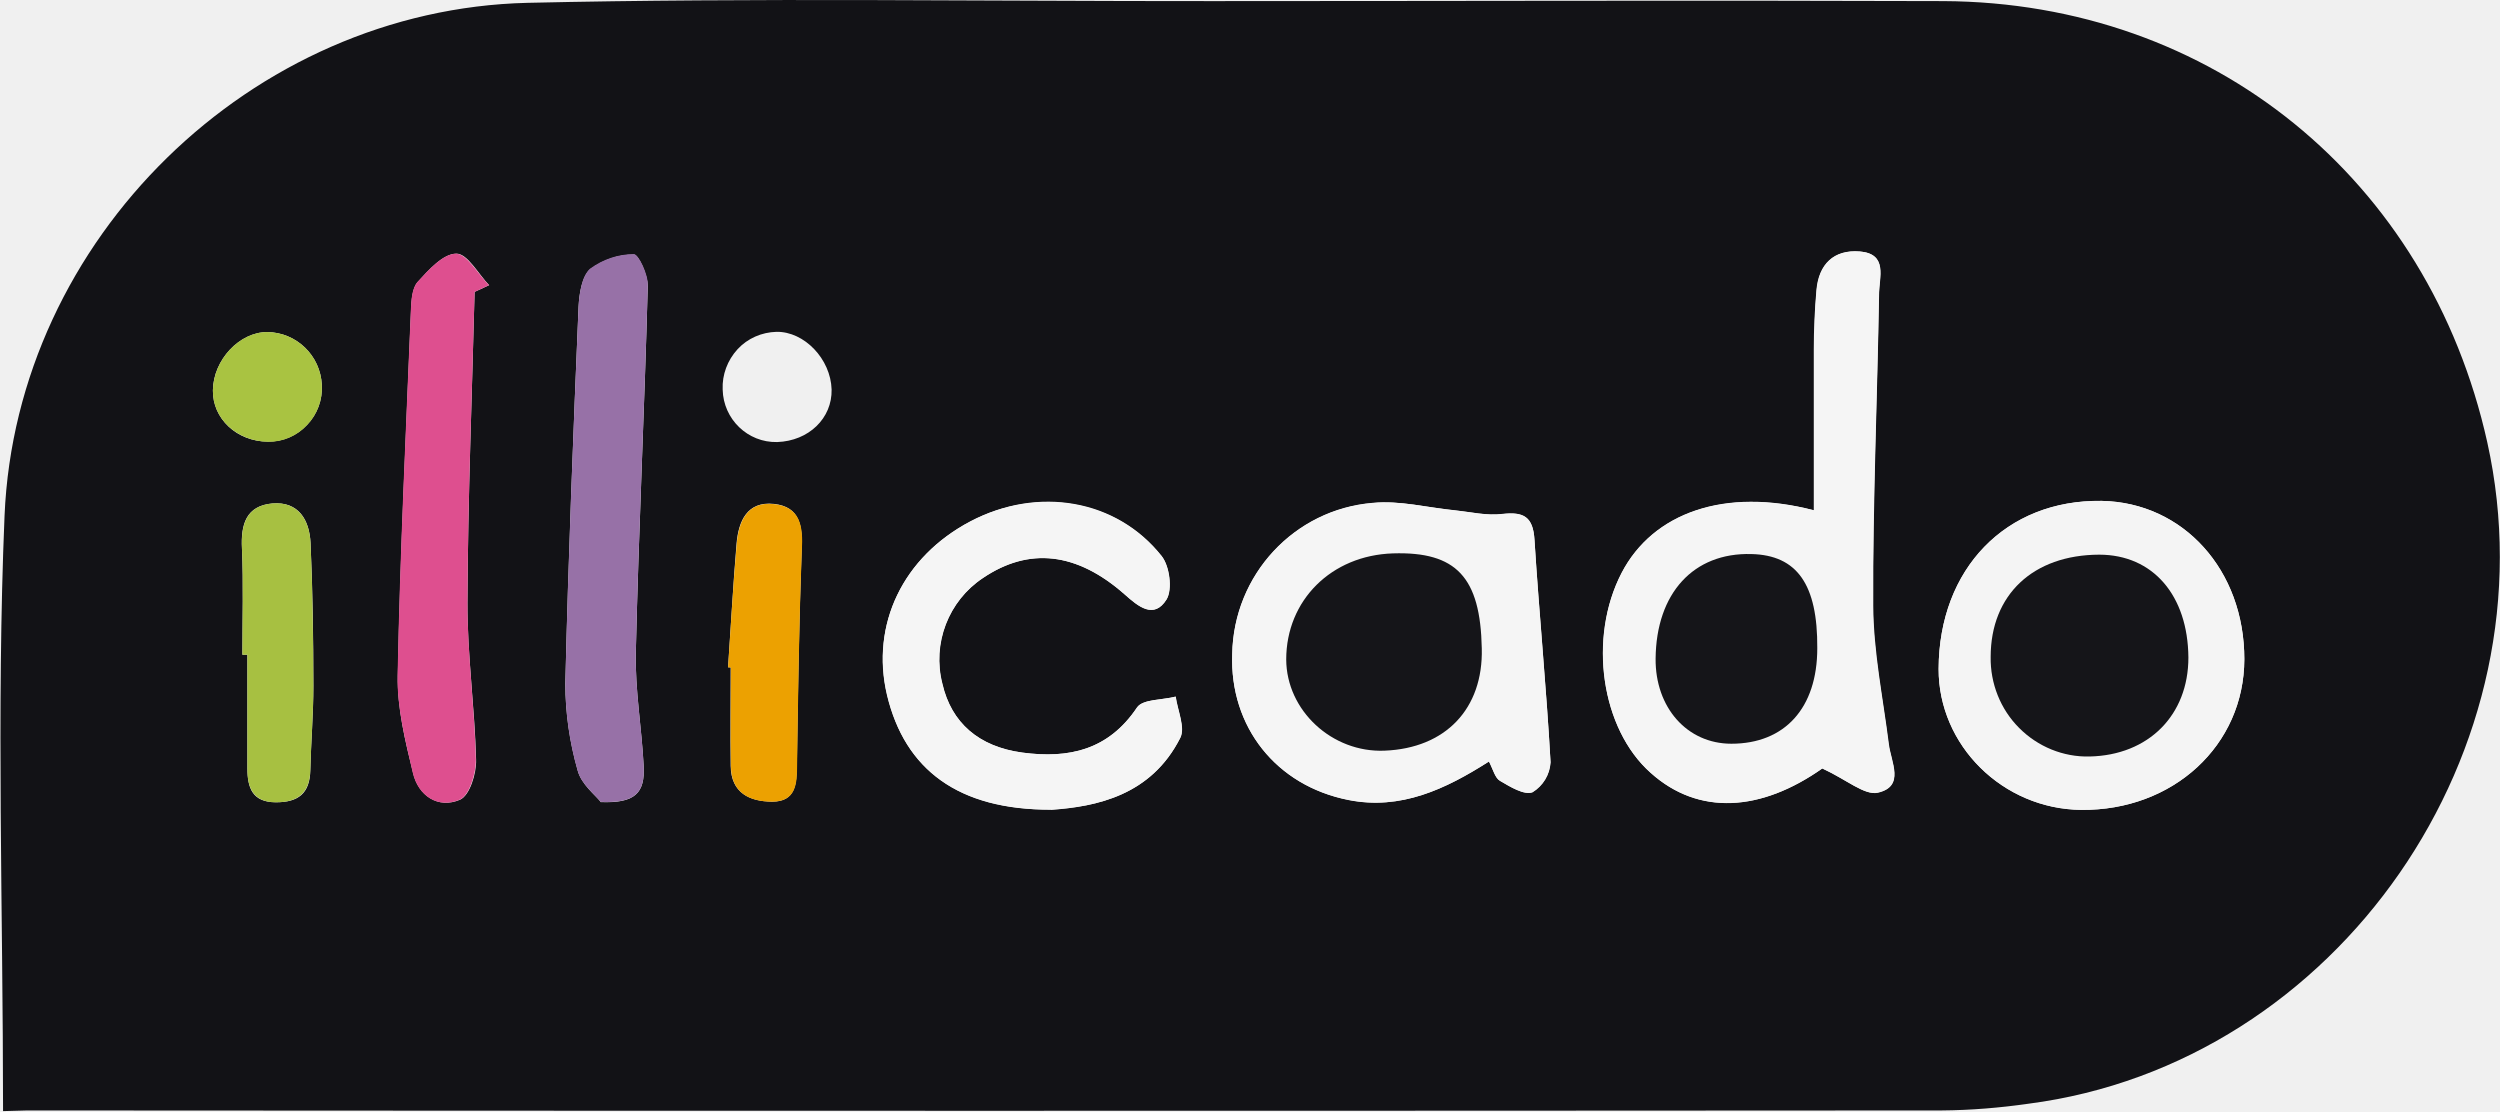
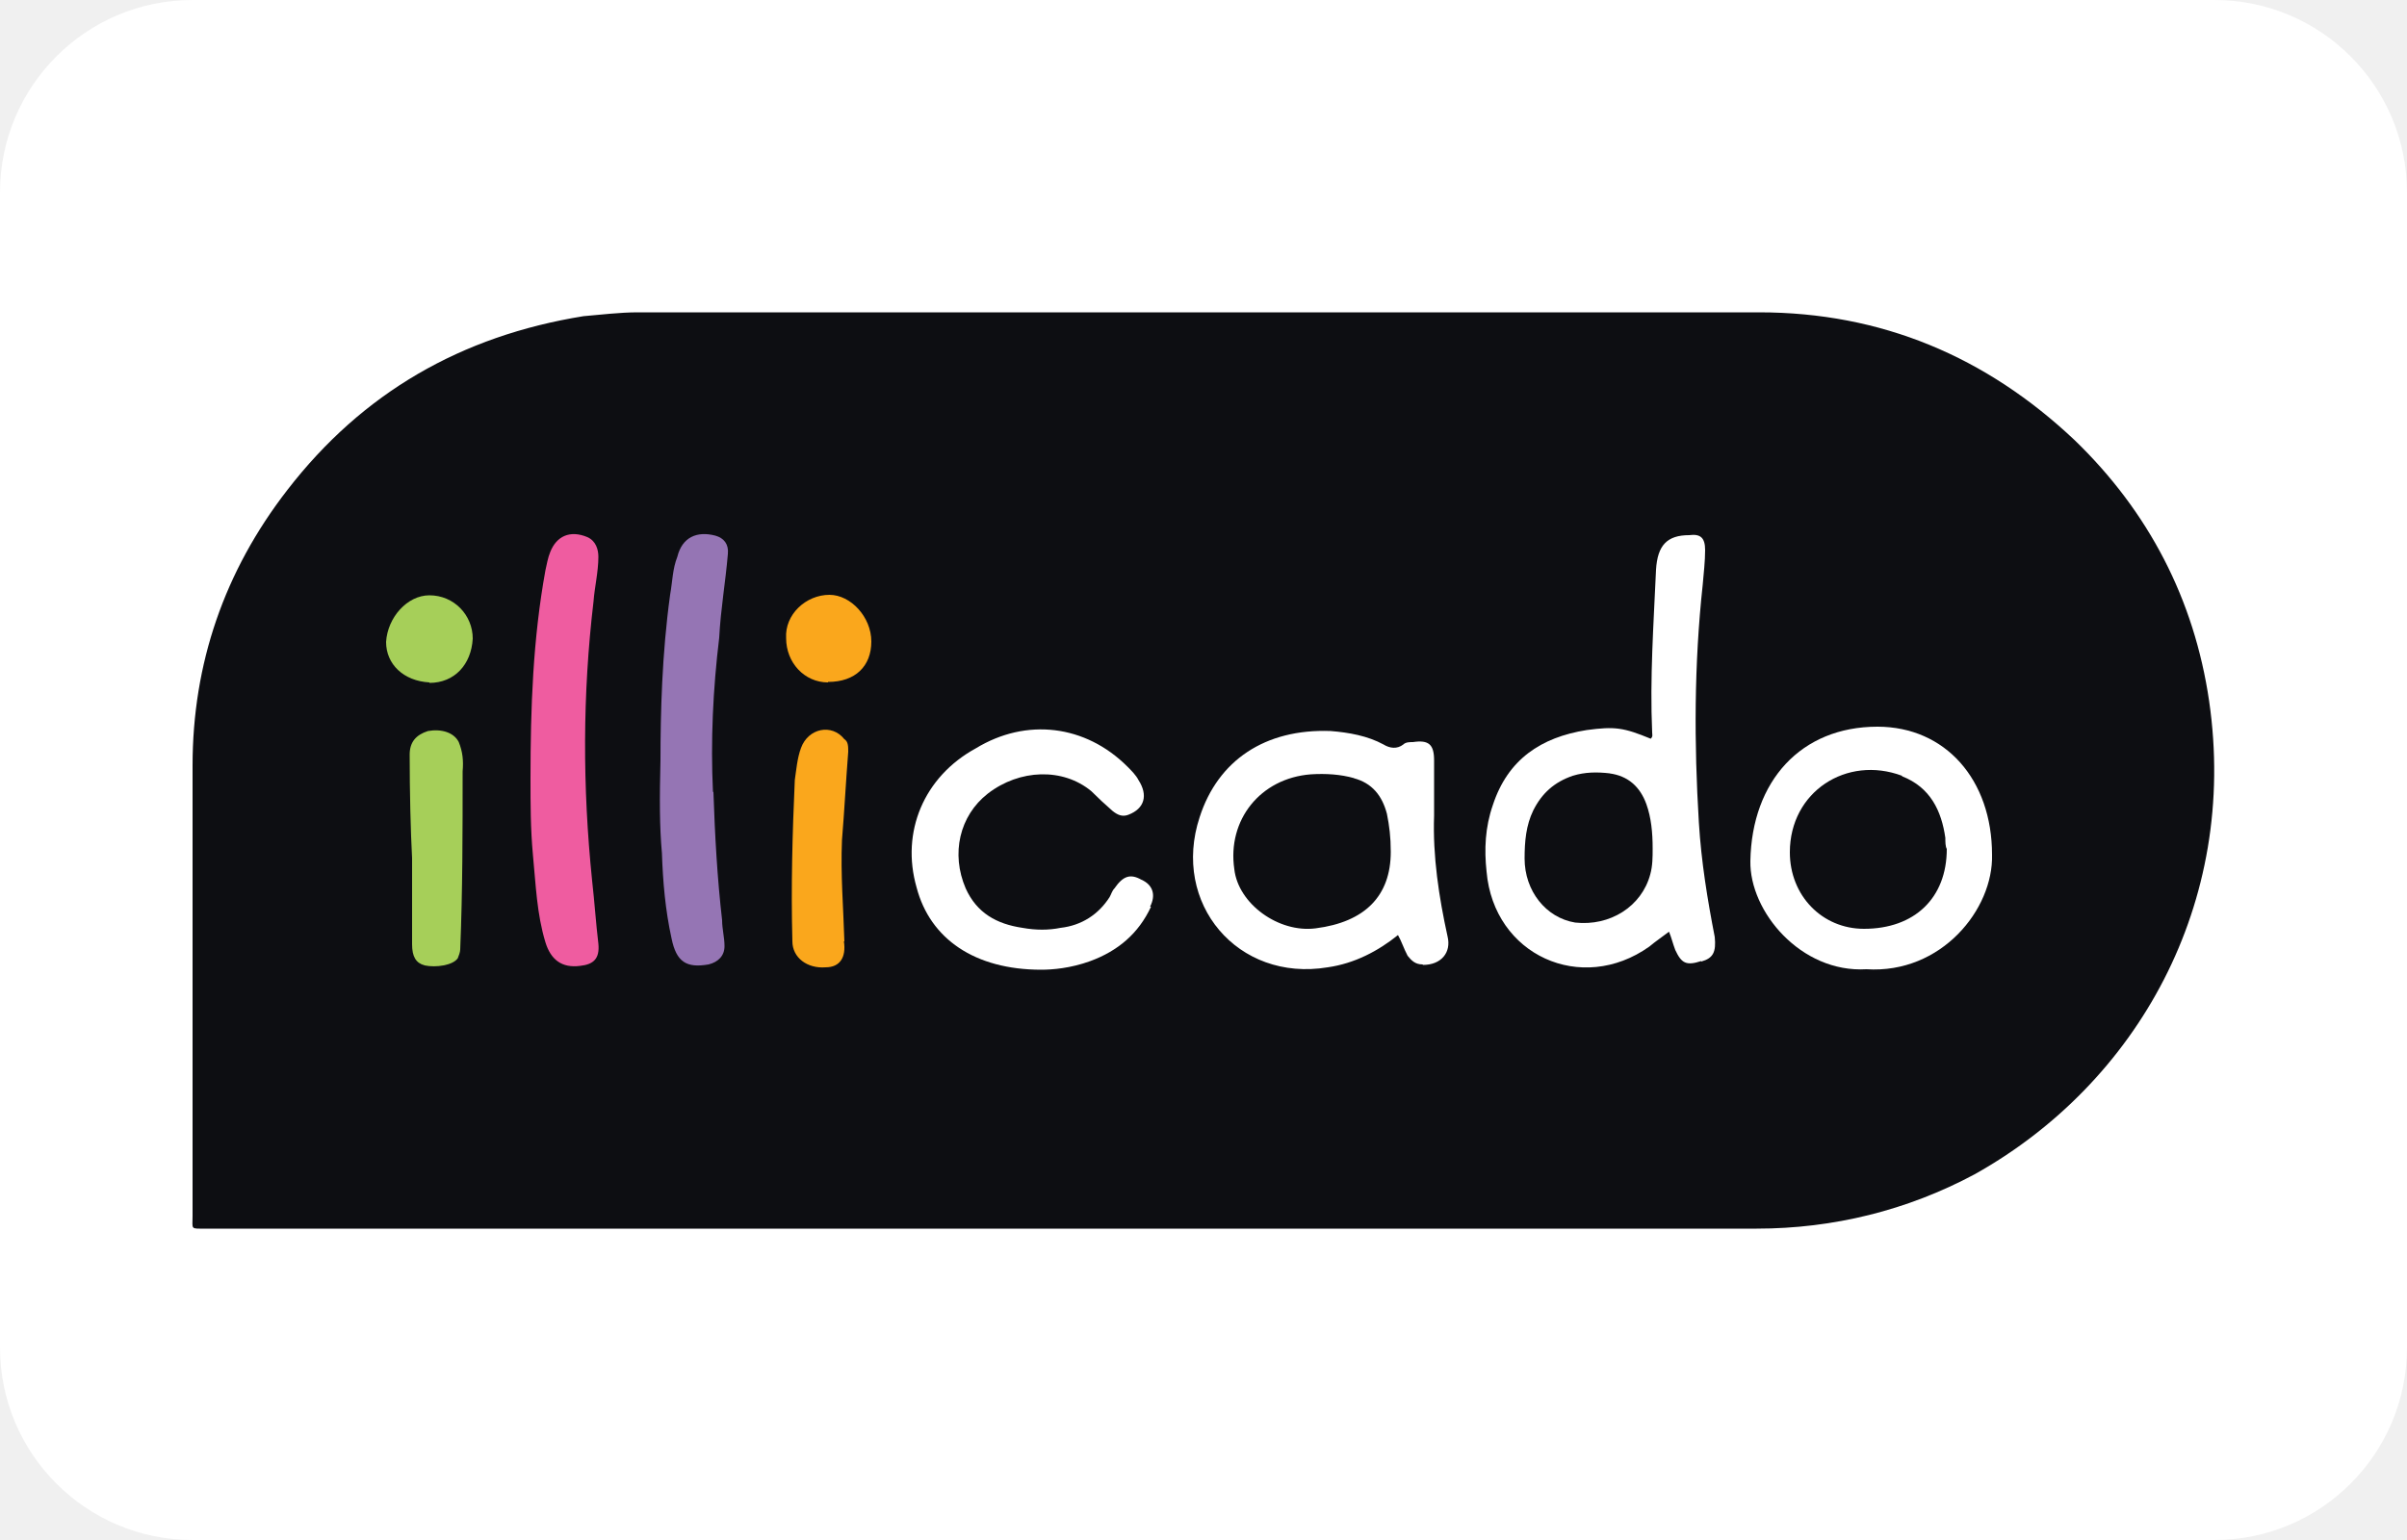
- <svg xmlns="http://www.w3.org/2000/svg" width="45px" height="20px" viewBox="0 0 45 20" version="1.1">
-   <g id="surface1">
-     <path style=" stroke:none;fill-rule:nonzero;fill:rgb(7.059%,7.059%,8.627%);fill-opacity:1;" d="M 0.055 20 C 0.055 16.379 -0.066 12.824 0.082 9.281 C 0.293 4.297 4.531 0.168 9.496 0.051 C 13.598 -0.043 17.703 0.023 21.816 0.02 C 26.203 0.02 30.598 0.004 34.98 0.02 C 39.816 0.043 43.715 3.223 44.77 7.957 C 46 13.488 42.086 19.145 36.512 19.867 C 35.996 19.941 35.473 19.984 34.949 19.988 C 23.465 19.996 11.98 19.996 0.492 19.988 Z M 32.801 13.832 C 33.242 14.035 33.559 14.32 33.801 14.27 C 34.297 14.156 34.039 13.719 34 13.391 C 33.895 12.562 33.723 11.73 33.719 10.902 C 33.711 9.035 33.793 7.164 33.824 5.297 C 33.824 4.996 33.992 4.57 33.477 4.527 C 33.012 4.492 32.738 4.758 32.699 5.23 C 32.668 5.578 32.66 5.934 32.656 6.289 C 32.656 7.242 32.656 8.195 32.656 9.188 C 31.051 8.77 29.758 9.23 29.191 10.312 C 28.582 11.484 28.82 13.121 29.715 13.914 C 30.578 14.688 31.699 14.609 32.801 13.832 Z M 26.801 13.707 C 26.875 13.848 26.91 14.004 27 14.055 C 27.184 14.164 27.438 14.32 27.586 14.262 C 27.777 14.145 27.898 13.945 27.91 13.723 C 27.836 12.387 27.707 11.055 27.621 9.723 C 27.598 9.301 27.426 9.211 27.043 9.254 C 26.766 9.289 26.473 9.215 26.188 9.188 C 25.695 9.137 25.191 9.004 24.711 9.055 C 23.297 9.172 22.207 10.348 22.18 11.777 C 22.133 13.082 22.969 14.145 24.277 14.402 C 25.211 14.586 26.02 14.207 26.801 13.707 Z M 37.461 14.578 C 39.117 14.594 40.395 13.418 40.398 11.867 C 40.398 10.262 39.301 9.043 37.828 9.016 C 36.109 8.988 34.902 10.234 34.895 12.039 C 34.891 13.418 36.051 14.562 37.461 14.578 Z M 18.918 14.578 C 19.734 14.52 20.719 14.32 21.242 13.285 C 21.336 13.098 21.195 12.789 21.16 12.539 C 20.922 12.602 20.57 12.582 20.465 12.734 C 19.949 13.504 19.234 13.66 18.402 13.547 C 17.613 13.441 17.125 13.008 16.961 12.312 C 16.773 11.582 17.07 10.816 17.691 10.406 C 18.52 9.844 19.379 9.938 20.242 10.699 C 20.484 10.914 20.766 11.156 20.996 10.789 C 21.105 10.609 21.051 10.188 20.906 10.008 C 20.098 8.992 18.668 8.754 17.465 9.387 C 16.266 10.016 15.664 11.238 15.965 12.512 C 16.289 13.855 17.25 14.582 18.918 14.574 Z M 10.812 14.438 C 11.43 14.461 11.613 14.277 11.586 13.785 C 11.551 13.105 11.43 12.422 11.445 11.742 C 11.496 9.543 11.602 7.348 11.66 5.148 C 11.66 4.953 11.492 4.578 11.41 4.582 C 11.125 4.582 10.852 4.676 10.621 4.848 C 10.473 4.98 10.426 5.289 10.414 5.523 C 10.32 7.781 10.23 10.047 10.176 12.305 C 10.176 12.836 10.254 13.359 10.398 13.867 C 10.465 14.121 10.719 14.312 10.812 14.434 Z M 8.543 5.254 L 8.805 5.133 C 8.609 4.93 8.414 4.562 8.215 4.566 C 7.977 4.566 7.715 4.859 7.52 5.074 C 7.418 5.188 7.406 5.406 7.398 5.578 C 7.309 7.773 7.203 9.965 7.16 12.16 C 7.148 12.742 7.293 13.336 7.434 13.91 C 7.531 14.328 7.891 14.562 8.281 14.395 C 8.453 14.32 8.578 13.926 8.57 13.676 C 8.547 12.734 8.41 11.789 8.414 10.852 C 8.422 8.984 8.496 7.117 8.543 5.254 Z M 4.363 11.785 L 4.453 11.785 C 4.453 12.469 4.453 13.148 4.453 13.832 C 4.453 14.188 4.547 14.438 4.957 14.441 C 5.367 14.445 5.578 14.285 5.586 13.863 C 5.598 13.359 5.641 12.852 5.641 12.348 C 5.641 11.488 5.629 10.625 5.59 9.773 C 5.57 9.363 5.379 9.023 4.902 9.062 C 4.43 9.105 4.332 9.438 4.355 9.871 C 4.383 10.508 4.363 11.148 4.363 11.785 Z M 13.105 12.012 L 13.152 12.012 C 13.152 12.605 13.145 13.203 13.152 13.789 C 13.16 14.273 13.492 14.426 13.898 14.43 C 14.324 14.43 14.34 14.109 14.344 13.777 C 14.363 12.484 14.383 11.191 14.43 9.898 C 14.449 9.477 14.406 9.121 13.93 9.07 C 13.449 9.02 13.293 9.379 13.258 9.781 C 13.195 10.527 13.156 11.27 13.105 12.012 Z M 4.812 5.977 C 4.312 5.977 3.84 6.477 3.832 7.023 C 3.824 7.535 4.262 7.949 4.824 7.949 C 5.09 7.953 5.344 7.844 5.527 7.648 C 5.711 7.457 5.809 7.195 5.793 6.926 C 5.766 6.398 5.336 5.984 4.812 5.977 Z M 14.969 7.012 C 14.953 6.461 14.477 5.965 13.977 5.973 C 13.711 5.98 13.457 6.09 13.277 6.285 C 13.094 6.484 12.996 6.746 13.008 7.012 C 13.02 7.547 13.461 7.969 13.988 7.957 C 14.559 7.938 14.98 7.527 14.969 7.012 Z M 14.969 7.012 " />
-     <path style=" stroke:none;fill-rule:nonzero;fill:rgb(96.078%,96.078%,96.078%);fill-opacity:1;" d="M 32.801 13.832 C 31.699 14.609 30.574 14.684 29.711 13.91 C 28.816 13.117 28.582 11.48 29.188 10.312 C 29.75 9.227 31.047 8.766 32.648 9.184 C 32.648 8.191 32.648 7.238 32.648 6.285 C 32.648 5.934 32.664 5.578 32.695 5.227 C 32.734 4.754 33.008 4.488 33.473 4.527 C 33.984 4.566 33.824 4.996 33.82 5.293 C 33.789 7.164 33.707 9.031 33.711 10.898 C 33.711 11.73 33.891 12.559 33.992 13.387 C 34.035 13.719 34.293 14.156 33.797 14.266 C 33.562 14.32 33.242 14.035 32.801 13.832 Z M 32.711 11.668 C 32.711 10.52 32.348 9.992 31.523 9.969 C 30.484 9.945 29.82 10.676 29.801 11.855 C 29.793 12.734 30.367 13.383 31.164 13.387 C 32.121 13.391 32.707 12.746 32.711 11.668 Z M 32.711 11.668 " />
-     <path style=" stroke:none;fill-rule:nonzero;fill:rgb(96.078%,96.078%,96.078%);fill-opacity:1;" d="M 26.801 13.707 C 26.016 14.207 25.211 14.586 24.273 14.398 C 22.965 14.141 22.133 13.074 22.18 11.77 C 22.203 10.344 23.297 9.168 24.707 9.051 C 25.191 9.004 25.691 9.137 26.184 9.184 C 26.469 9.215 26.762 9.285 27.039 9.25 C 27.426 9.207 27.594 9.297 27.621 9.719 C 27.703 11.055 27.836 12.387 27.91 13.719 C 27.895 13.941 27.773 14.141 27.586 14.258 C 27.434 14.316 27.18 14.16 27 14.055 C 26.91 14.004 26.875 13.848 26.801 13.707 Z M 26.672 11.672 C 26.645 10.387 26.211 9.922 25.07 9.953 C 23.961 9.988 23.152 10.797 23.152 11.867 C 23.152 12.781 23.973 13.543 24.918 13.504 C 26.02 13.469 26.699 12.758 26.672 11.672 Z M 26.672 11.672 " />
-     <path style=" stroke:none;fill-rule:nonzero;fill:rgb(95.686%,95.686%,95.686%);fill-opacity:1;" d="M 37.461 14.578 C 36.047 14.562 34.891 13.418 34.895 12.039 C 34.902 10.234 36.109 8.996 37.828 9.016 C 39.301 9.043 40.402 10.262 40.398 11.867 C 40.395 13.418 39.117 14.594 37.461 14.578 Z M 39.391 11.836 C 39.383 10.711 38.754 9.984 37.785 9.984 C 36.598 9.984 35.84 10.703 35.832 11.82 C 35.824 12.301 36.008 12.762 36.344 13.102 C 36.68 13.441 37.141 13.625 37.613 13.617 C 38.672 13.594 39.395 12.871 39.391 11.836 Z M 39.391 11.836 " />
-     <path style=" stroke:none;fill-rule:nonzero;fill:rgb(96.078%,96.078%,96.078%);fill-opacity:1;" d="M 18.918 14.574 C 17.25 14.574 16.289 13.855 15.969 12.512 C 15.668 11.238 16.25 10.027 17.469 9.383 C 18.691 8.742 20.102 8.988 20.91 10.008 C 21.055 10.188 21.109 10.609 21 10.789 C 20.773 11.156 20.488 10.914 20.246 10.699 C 19.383 9.938 18.523 9.844 17.695 10.402 C 17.074 10.816 16.777 11.582 16.965 12.309 C 17.125 13.008 17.617 13.441 18.406 13.547 C 19.238 13.656 19.953 13.504 20.469 12.734 C 20.574 12.582 20.926 12.602 21.164 12.539 C 21.199 12.789 21.34 13.098 21.246 13.281 C 20.719 14.32 19.734 14.52 18.918 14.574 Z M 18.918 14.574 " />
-     <path style=" stroke:none;fill-rule:nonzero;fill:rgb(59.216%,44.314%,65.49%);fill-opacity:1;" d="M 10.812 14.434 C 10.719 14.312 10.465 14.121 10.398 13.875 C 10.25 13.363 10.176 12.836 10.176 12.305 C 10.227 10.039 10.32 7.777 10.414 5.516 C 10.426 5.281 10.473 4.969 10.621 4.836 C 10.852 4.668 11.125 4.574 11.41 4.574 C 11.492 4.574 11.672 4.941 11.66 5.141 C 11.602 7.34 11.496 9.535 11.445 11.734 C 11.43 12.414 11.551 13.094 11.586 13.777 C 11.613 14.277 11.43 14.461 10.812 14.434 Z M 10.812 14.434 " />
-     <path style=" stroke:none;fill-rule:nonzero;fill:rgb(87.059%,30.98%,56.078%);fill-opacity:1;" d="M 8.543 5.254 C 8.496 7.117 8.422 8.984 8.414 10.848 C 8.414 11.789 8.543 12.734 8.566 13.676 C 8.566 13.926 8.449 14.32 8.273 14.395 C 7.883 14.562 7.527 14.328 7.43 13.91 C 7.297 13.336 7.145 12.742 7.156 12.16 C 7.199 9.965 7.305 7.773 7.395 5.578 C 7.402 5.406 7.414 5.188 7.516 5.074 C 7.711 4.859 7.973 4.57 8.207 4.566 C 8.402 4.566 8.602 4.93 8.801 5.133 Z M 8.543 5.254 " />
-     <path style=" stroke:none;fill-rule:nonzero;fill:rgb(65.49%,75.294%,25.49%);fill-opacity:1;" d="M 4.363 11.785 C 4.363 11.148 4.383 10.508 4.355 9.871 C 4.336 9.438 4.434 9.105 4.902 9.062 C 5.371 9.023 5.57 9.363 5.59 9.773 C 5.629 10.629 5.637 11.492 5.641 12.348 C 5.641 12.852 5.598 13.359 5.586 13.863 C 5.574 14.285 5.348 14.445 4.957 14.441 C 4.566 14.438 4.449 14.188 4.453 13.832 C 4.453 13.148 4.453 12.469 4.453 11.785 Z M 4.363 11.785 " />
-     <path style=" stroke:none;fill-rule:nonzero;fill:rgb(92.549%,63.137%,0.392%);fill-opacity:1;" d="M 13.105 12.012 C 13.156 11.27 13.195 10.527 13.262 9.785 C 13.297 9.387 13.449 9.02 13.93 9.074 C 14.414 9.125 14.457 9.48 14.434 9.902 C 14.383 11.195 14.367 12.488 14.348 13.781 C 14.348 14.109 14.328 14.43 13.898 14.43 C 13.496 14.43 13.164 14.277 13.156 13.793 C 13.145 13.199 13.156 12.602 13.156 12.016 Z M 13.105 12.012 " />
-     <path style=" stroke:none;fill-rule:nonzero;fill:rgb(66.275%,76.471%,25.49%);fill-opacity:1;" d="M 4.812 5.977 C 5.34 5.984 5.77 6.402 5.793 6.93 C 5.809 7.199 5.711 7.461 5.527 7.652 C 5.344 7.848 5.09 7.957 4.824 7.953 C 4.262 7.941 3.824 7.535 3.832 7.027 C 3.84 6.477 4.312 5.973 4.812 5.977 Z M 4.812 5.977 " />
-     <path style=" stroke:none;fill-rule:nonzero;fill:rgb(8.235%,8.235%,9.804%);fill-opacity:1;" d="M 32.711 11.668 C 32.711 12.746 32.125 13.387 31.164 13.387 C 30.367 13.387 29.793 12.734 29.801 11.855 C 29.812 10.676 30.484 9.945 31.523 9.973 C 32.348 9.992 32.719 10.52 32.711 11.668 Z M 32.711 11.668 " />
-     <path style=" stroke:none;fill-rule:nonzero;fill:rgb(8.235%,8.235%,9.804%);fill-opacity:1;" d="M 26.672 11.672 C 26.699 12.758 26.02 13.469 24.922 13.512 C 23.977 13.551 23.156 12.789 23.152 11.871 C 23.152 10.805 23.965 9.996 25.074 9.961 C 26.211 9.926 26.648 10.387 26.672 11.672 Z M 26.672 11.672 " />
-     <path style=" stroke:none;fill-rule:nonzero;fill:rgb(8.235%,8.235%,9.804%);fill-opacity:1;" d="M 39.391 11.836 C 39.391 12.871 38.676 13.594 37.613 13.617 C 37.141 13.629 36.68 13.441 36.344 13.102 C 36.008 12.766 35.824 12.301 35.832 11.824 C 35.832 10.703 36.598 9.988 37.785 9.984 C 38.754 9.984 39.383 10.719 39.391 11.836 Z M 39.391 11.836 " />
+ <svg xmlns="http://www.w3.org/2000/svg" viewBox="0 0 50 32" height="20px">
+   <defs>
+     <style>
+       .cls-1 {
+         fill: #faa71c;
+       }
+ 
+       .cls-2 {
+         fill: #fff;
+       }
+ 
+       .cls-3 {
+         fill: #ef5ca0;
+       }
+ 
+       .cls-4 {
+         fill: #a6cf59;
+       }
+ 
+       .cls-5 {
+         fill: #0d0e12;
+       }
+ 
+       .cls-6 {
+         fill: #9575b4;
+       }
+     </style>
+   </defs>
+   <g id="BG">
+     <rect class="cls-2" y="0" width="50" height="32" rx="4" ry="4" />
+   </g>
+   <g id="LOGOS">
+     <g>
+       <path class="cls-5" d="m28.19,16.15c-.28-.08-.59-.1-.9-.08-1.05.08-1.74.95-1.59,1.97.08.72.92,1.33,1.69,1.23,1.02-.13,1.56-.67,1.56-1.59,0-.31-.03-.54-.08-.79-.1-.38-.31-.64-.69-.74Z" />
+       <path class="cls-5" d="m33.49,16.05c-.26-.03-.51-.03-.77.05-.38.13-.64.36-.82.72-.15.31-.18.64-.18,1,0,.67.44,1.23,1.05,1.33.72.08,1.38-.33,1.56-1,.05-.18.05-.36.05-.54,0-.33-.03-.64-.13-.92-.13-.36-.38-.59-.77-.64Z" />
+       <path class="cls-5" d="m39.56,16.1c-1.15-.44-2.33.33-2.33,1.59,0,.9.67,1.59,1.54,1.59,1.05,0,1.72-.64,1.72-1.66-.03-.05-.03-.15-.03-.23-.08-.56-.31-1.05-.9-1.28Z" />
+       <path class="cls-5" d="m45.89,14.57c-.31-2.12-1.26-3.94-2.79-5.42-1.84-1.74-4.02-2.66-6.56-2.66H13.25c-.38,0-.77.05-1.13.08-2.54.41-4.59,1.59-6.15,3.61-1.31,1.69-1.97,3.61-1.97,5.73v9.36c0,.28-.05.26.26.26h32.23c1.59,0,3.13-.38,4.53-1.13,3.38-1.89,5.48-5.63,4.87-9.83Z" />
+       <path class="cls-3" d="m12.05,20.07c-.38.05-.61-.13-.72-.49-.18-.59-.2-1.2-.26-1.82-.05-.54-.05-1.05-.05-1.59,0-1.46.05-2.89.31-4.32.03-.13.05-.26.1-.38.13-.33.41-.46.77-.31.18.08.23.26.23.41,0,.31-.08.64-.1.92-.23,1.94-.23,3.86-.03,5.81.05.44.08.9.13,1.31.03.31-.1.43-.38.46Z" />
+       <path class="cls-4" d="m9.61,16.05c0,1.23,0,2.46-.05,3.68,0,.05-.03.13-.05.18-.1.15-.46.2-.69.15-.18-.05-.26-.18-.26-.44v-1.79c-.03-.56-.05-1.36-.05-2.15,0-.26.13-.41.38-.49.28-.05.54.03.64.23.08.2.1.38.08.61Z" />
+       <path class="cls-4" d="m8.92,14.18c-.54-.03-.9-.38-.9-.84.03-.51.44-.97.9-.97.51,0,.9.41.9.9-.03.54-.38.92-.9.92Z" />
+       <path class="cls-6" d="m14.82,16.46c.03.9.08,1.79.18,2.66,0,.18.05.36.05.54,0,.2-.13.33-.33.38-.46.08-.67-.05-.77-.54-.13-.59-.18-1.18-.2-1.77-.05-.56-.05-1.13-.03-1.94,0-.97.03-2.2.2-3.43.05-.28.05-.54.15-.79.1-.41.41-.54.79-.44.18.05.28.18.26.38-.05.59-.15,1.15-.18,1.74-.13,1.07-.18,2.15-.13,3.2Z" />
+       <path class="cls-1" d="m17.53,19.56c.05.33-.08.54-.38.54-.38.03-.69-.2-.69-.54-.03-1.13,0-2.23.05-3.35.03-.2.05-.46.13-.67.15-.41.64-.51.9-.18.08.05.08.15.08.26-.05.64-.08,1.23-.13,1.84-.03.72.03,1.41.05,2.1Z" />
+       <path class="cls-1" d="m17.2,14.18c-.49,0-.87-.41-.87-.92-.03-.49.41-.9.9-.9.44,0,.87.46.87.97s-.33.84-.9.84Z" />
+       <path class="cls-2" d="m23.91,18.84c-.26.56-.69.92-1.26,1.13-.41.15-.79.18-1.02.18-1.38,0-2.31-.64-2.59-1.71-.33-1.15.15-2.3,1.23-2.89,1.05-.64,2.28-.49,3.15.38.08.08.18.18.23.28.2.31.13.59-.21.72-.13.05-.23,0-.33-.08-.15-.13-.31-.28-.44-.41-.59-.49-1.49-.46-2.15.05-.59.46-.77,1.25-.46,1.97.23.51.64.74,1.18.82.28.05.54.05.79,0,.44-.05.79-.28,1.02-.64.03-.05.05-.13.1-.18.18-.26.33-.31.56-.18.23.1.31.31.18.56Z" />
+       <path class="cls-2" d="m29.55,20.04c-.15,0-.23-.08-.31-.18-.08-.15-.13-.31-.2-.43-.41.33-.9.59-1.46.67-1.87.31-3.25-1.33-2.66-3.12.38-1.18,1.36-1.84,2.72-1.79.38.03.77.1,1.1.28.13.08.28.1.41,0,.05-.05.13-.05.2-.05.33-.05.44.05.44.38v1.15c-.03.84.1,1.69.28,2.51.08.33-.13.59-.51.59Z" />
+       <path class="cls-2" d="m35.34,19.97c-.31.1-.41.05-.54-.23-.05-.13-.08-.26-.13-.38-.13.1-.28.2-.41.31-1.41,1-3.23.18-3.38-1.56-.05-.46-.03-.92.13-1.38.31-.95,1-1.41,1.95-1.56.59-.08.77-.05,1.33.18.05-.05.03-.08.03-.13-.05-1.13.03-2.25.08-3.38.03-.51.23-.72.69-.72.23-.03.33.05.33.31,0,.23-.03.49-.05.72-.18,1.66-.18,3.3-.08,4.94.05.82.18,1.61.33,2.38.03.31-.03.44-.28.51Z" />
+       <path class="cls-2" d="m38.77,20.14c-1.36.08-2.43-1.2-2.41-2.25.03-1.66,1.05-2.79,2.64-2.79,1.41,0,2.38,1.1,2.38,2.66.03,1.13-1.05,2.48-2.61,2.38Z" />
+       <path class="cls-5" d="m28.13,16.17c-.28-.08-.59-.1-.9-.08-1.05.08-1.74.95-1.59,1.97.08.72.92,1.33,1.69,1.23,1.02-.13,1.56-.67,1.56-1.59,0-.31-.03-.54-.08-.79-.1-.38-.31-.64-.69-.74Z" />
+       <path class="cls-5" d="m33.44,16.07c-.26-.03-.51-.03-.77.05-.38.13-.64.36-.82.72-.15.31-.18.64-.18,1,0,.67.44,1.23,1.05,1.33.72.08,1.38-.33,1.56-1,.05-.18.05-.36.05-.54,0-.33-.03-.64-.13-.92-.13-.36-.38-.59-.77-.64Z" />
+       <path class="cls-5" d="m39.51,16.12c-1.15-.43-2.33.33-2.33,1.59,0,.9.67,1.59,1.54,1.59,1.05,0,1.72-.64,1.72-1.66-.03-.05-.03-.15-.03-.23-.08-.56-.31-1.05-.9-1.28Z" />
+     </g>
  </g>
</svg>
